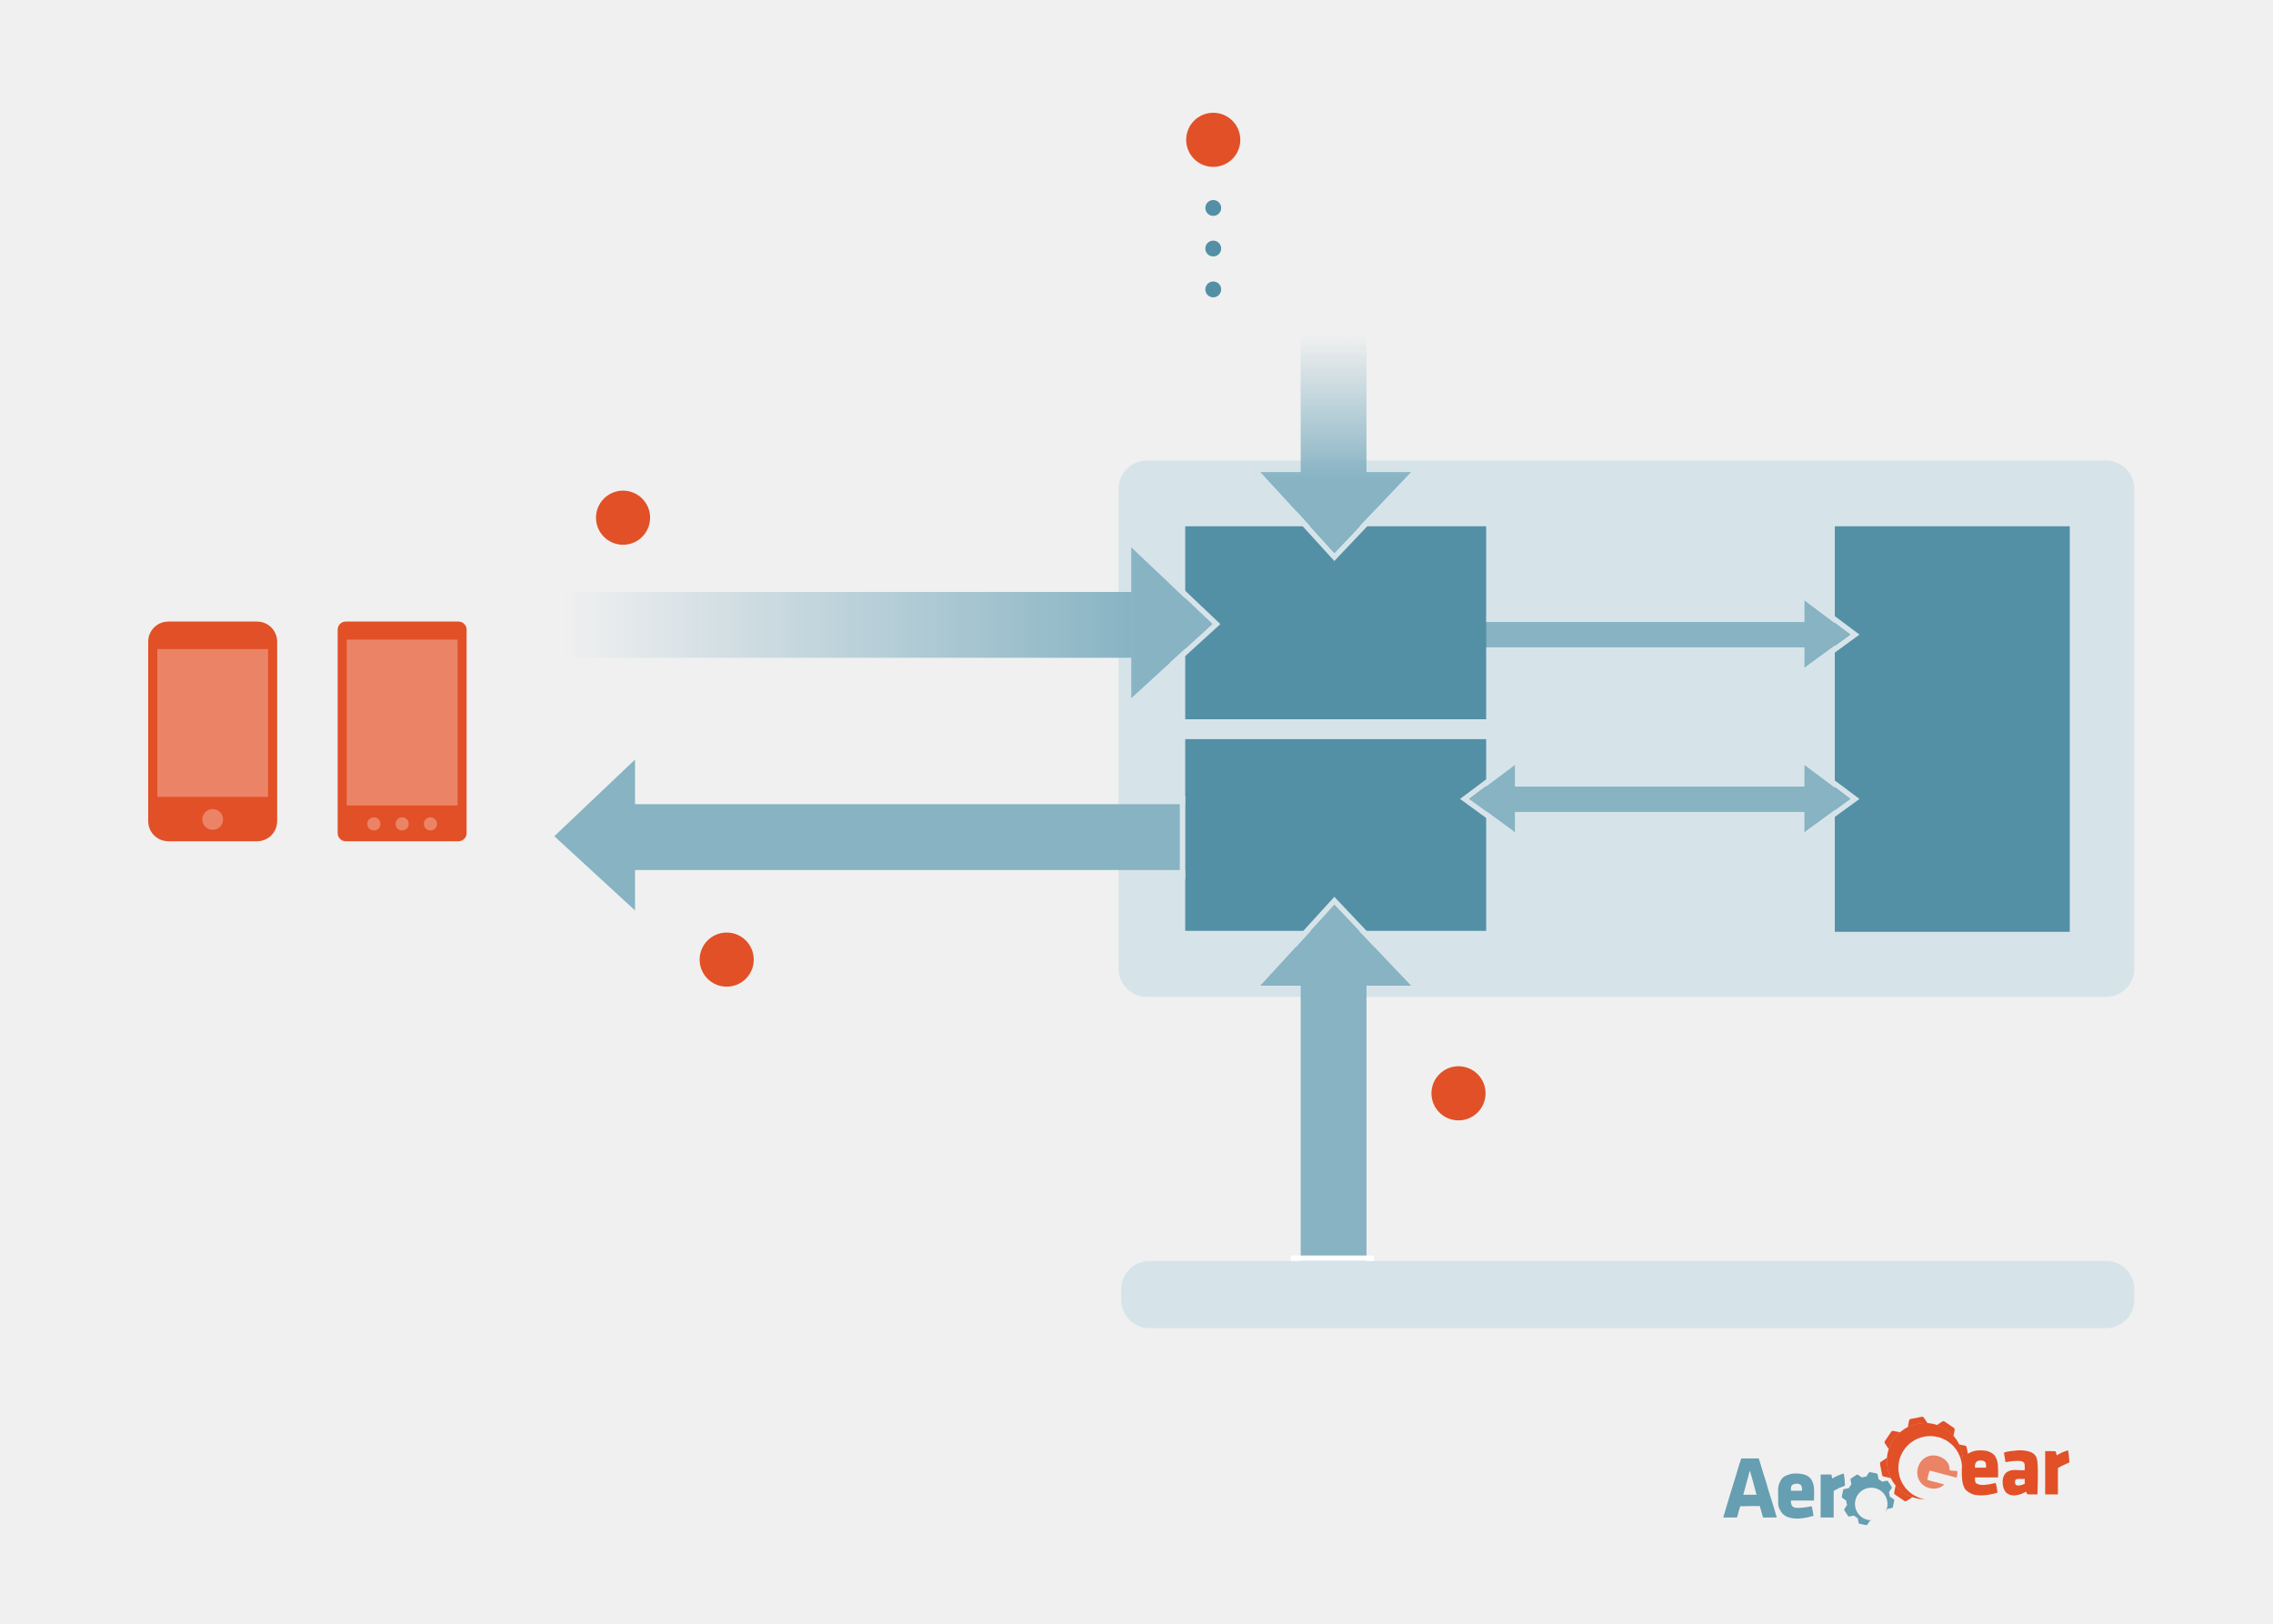
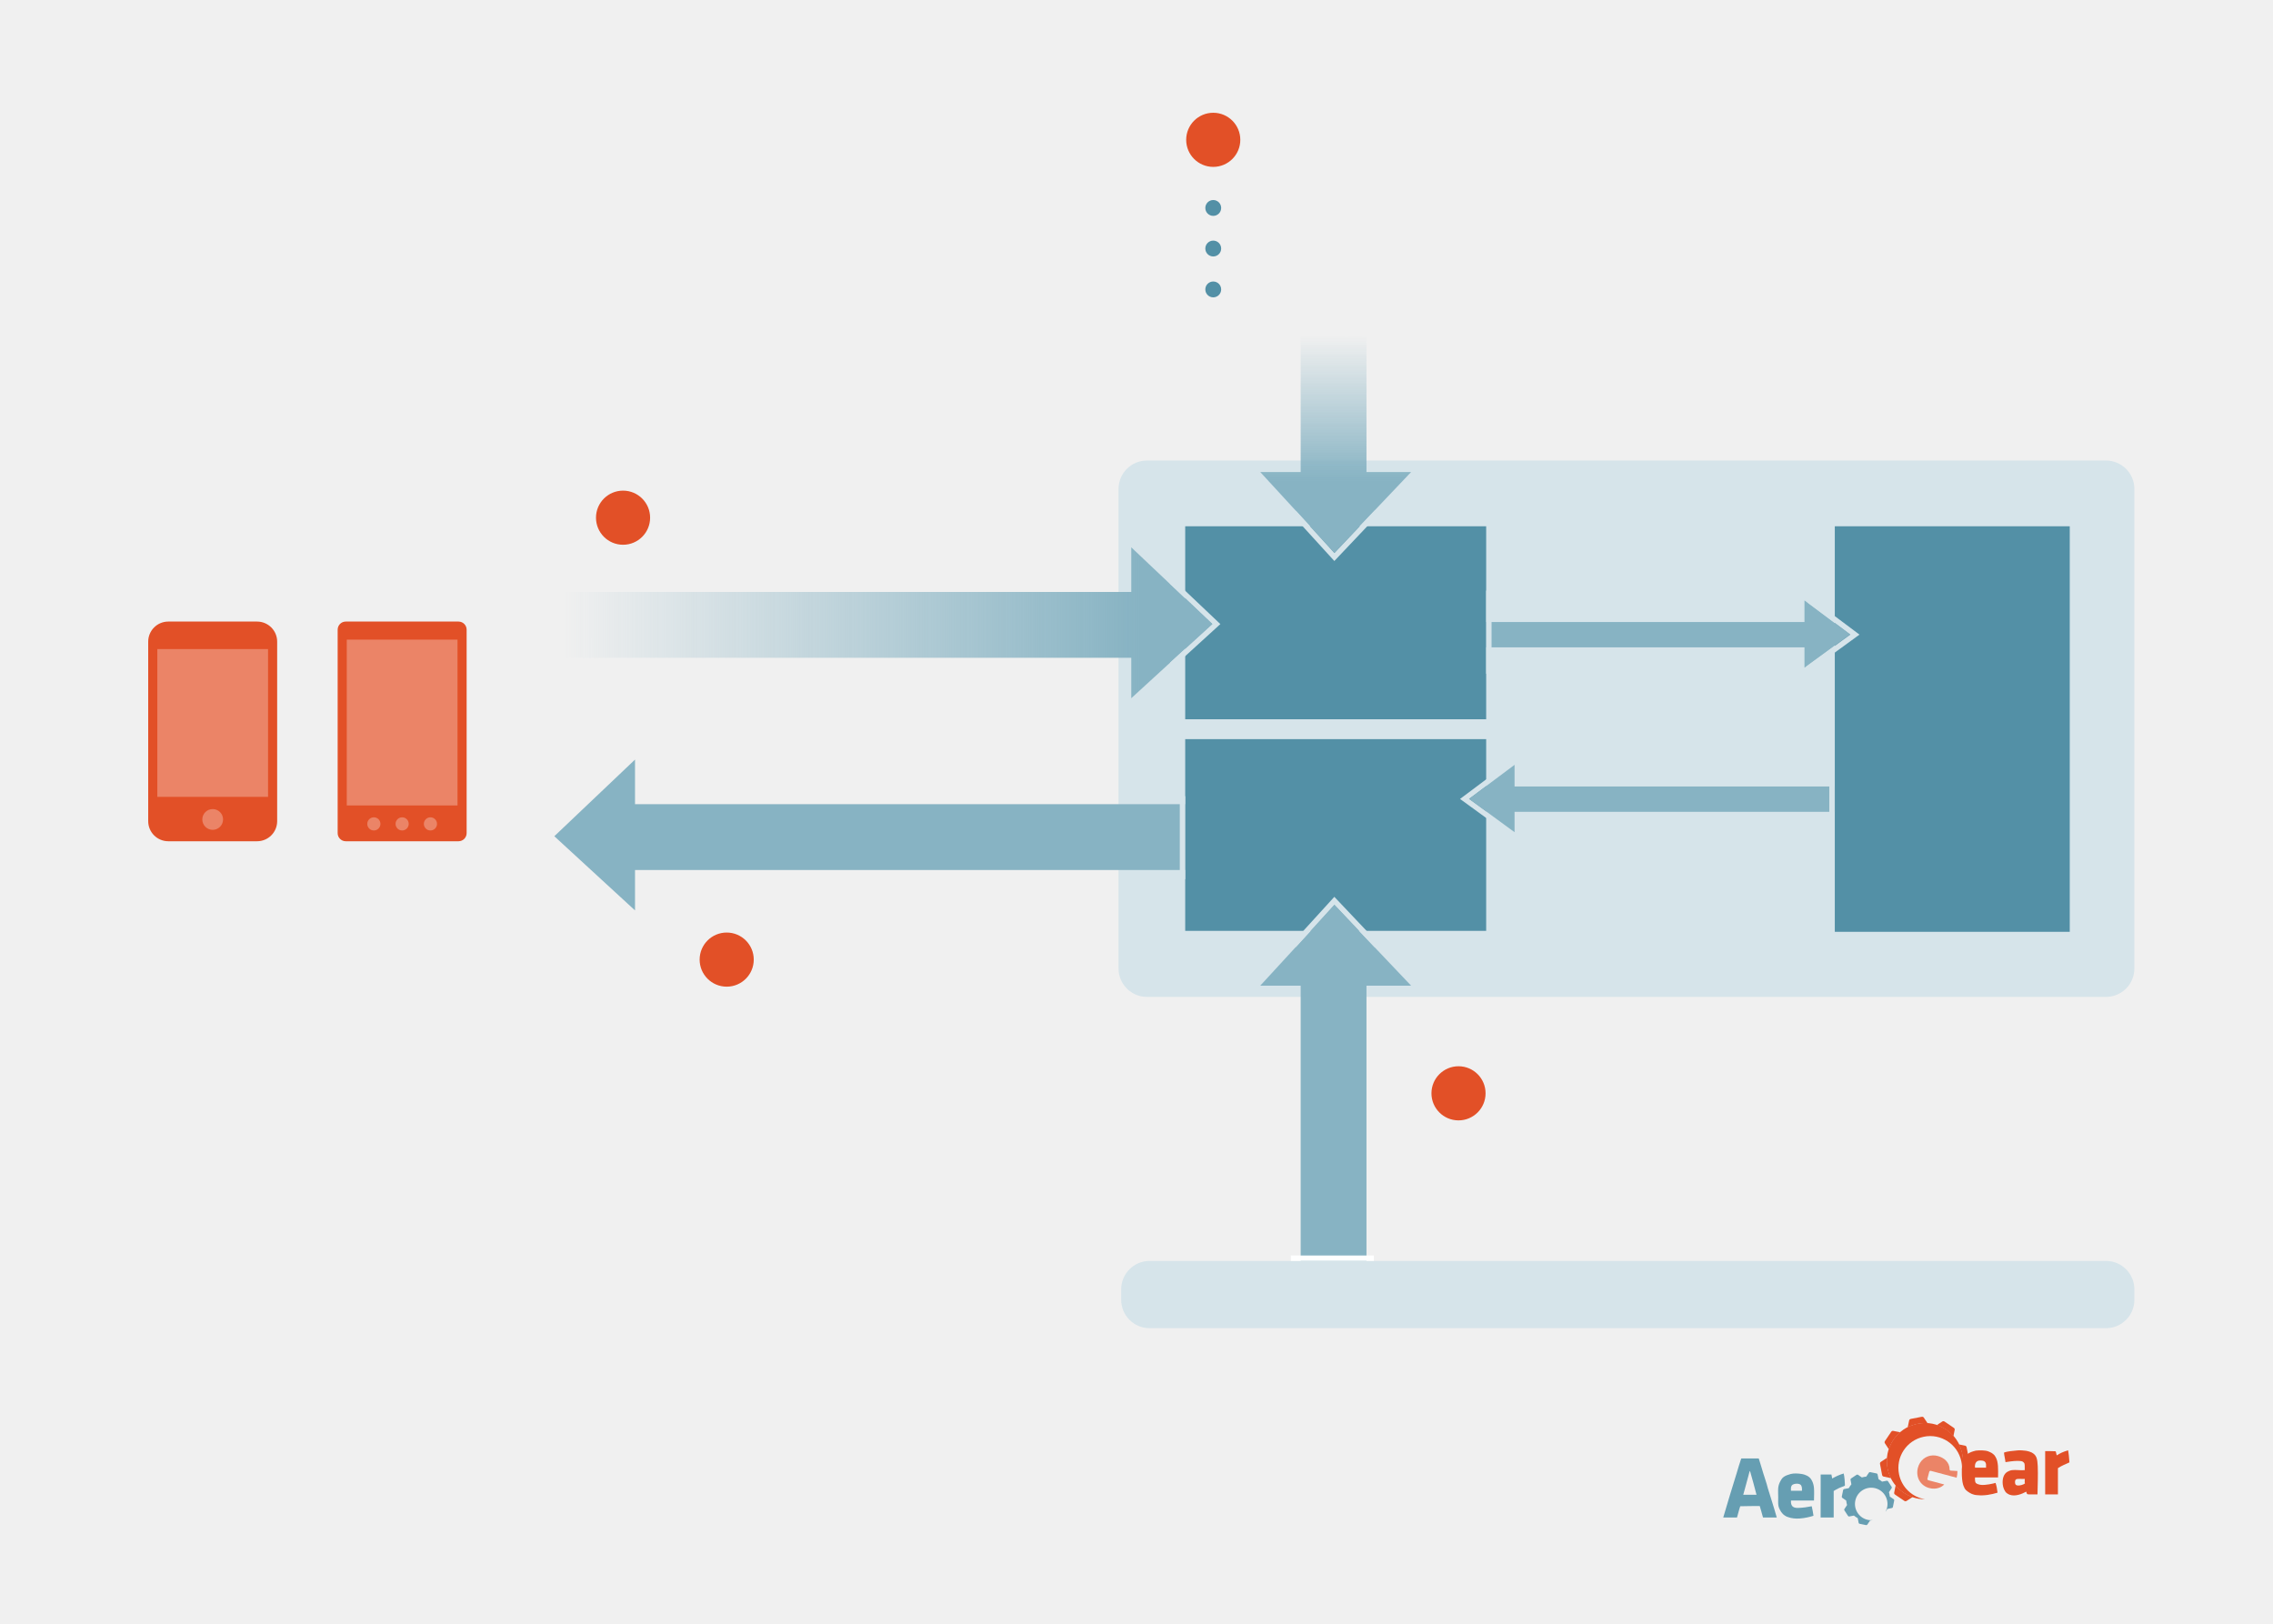
<svg xmlns="http://www.w3.org/2000/svg" xmlns:xlink="http://www.w3.org/1999/xlink" width="840" height="600" id="svg2" version="1.1">
  <defs id="defs4">
    <linearGradient id="linearGradient4380">
      <stop style="stop-color:#87b3c3;stop-opacity:1;" offset="0" id="stop4382" />
      <stop style="stop-color:#87b3c3;stop-opacity:0;" offset="1" id="stop4384" />
    </linearGradient>
    <linearGradient id="linearGradient4372">
      <stop style="stop-color:#87b3c3;stop-opacity:1;" offset="0" id="stop4374" />
      <stop style="stop-color:#87b3c3;stop-opacity:0;" offset="1" id="stop4376" />
    </linearGradient>
    <linearGradient xlink:href="#linearGradient4372" id="linearGradient4378" x1="425.855" y1="663.061" x2="425.855" y2="609.289" gradientUnits="userSpaceOnUse" gradientTransform="translate(71.62905,-33)" />
    <linearGradient xlink:href="#linearGradient4380" id="linearGradient4386" x1="361.348" y1="720.468" x2="148.117" y2="720.468" gradientUnits="userSpaceOnUse" gradientTransform="translate(60,-33.98046)" />
  </defs>
  <g id="layer1" transform="translate(0,-452.3622)">
    <rect style="fill:#d6e4ea;fill-opacity:1;stroke:none" id="rect2993" width="375.409" height="198.198" x="413.362" y="622.538" ry="10.5" rx="10.5" />
    <path style="fill:#5390a6;fill-opacity:1;stroke:none" d="m 678.063,646.831 0,149.852 86.824,0 0,-149.852 z" id="path4419" />
    <rect y="682.039" x="54.77" height="81.181" width="47.659" id="rect3763" style="fill:#e25027;fill-opacity:1;stroke:none" rx="7.425" ry="7.425" />
    <rect style="fill:#e25027;fill-opacity:1;stroke:none" id="rect3765" width="47.659" height="81.181" x="124.785" y="682.039" rx="3" ry="3" />
    <flowRoot transform="matrix(0.3751451,0,0,0.375072,11.90886,720.1832)" style="font-size:31.991px;font-style:normal;font-variant:normal;font-weight:normal;font-stretch:normal;text-align:center;line-height:125%;letter-spacing:0px;word-spacing:0px;text-anchor:middle;fill:#7a7a7a;fill-opacity:1;stroke:none;font-family:Open Sans;-inkscape-font-specification:Open Sans" id="flowRoot3767" xml:space="preserve">
      <flowRegion id="flowRegion3769">
        <rect style="font-size:31.991px;font-style:normal;font-variant:normal;font-weight:normal;font-stretch:normal;text-align:center;text-anchor:middle;fill:#7a7a7a;fill-opacity:1;font-family:Open Sans;-inkscape-font-specification:Open Sans" y="151.362" x="76" height="124.606" width="203.986" id="rect3771" />
      </flowRegion>
      <flowPara id="flowPara3773">AeroGear</flowPara>
      <flowPara id="flowPara3791" style="font-weight:bold;-inkscape-font-specification:Open Sans Bold">iOS</flowPara>
    </flowRoot>
    <flowRoot xml:space="preserve" id="flowRoot3775" style="font-size:31.991px;font-style:normal;font-variant:normal;font-weight:normal;font-stretch:normal;text-align:center;line-height:125%;letter-spacing:0px;word-spacing:0px;text-anchor:middle;fill:#7a7a7a;fill-opacity:1;stroke:none;font-family:Open Sans;-inkscape-font-specification:Open Sans" transform="matrix(0.3751451,0,0,0.375072,53.95242,720.1832)">
      <flowRegion id="flowRegion3777">
        <rect id="rect3779" width="353.111" height="157.667" x="76" y="151.362" style="font-size:31.991px;font-style:normal;font-variant:normal;font-weight:normal;font-stretch:normal;text-align:center;text-anchor:middle;fill:#7a7a7a;fill-opacity:1;font-family:Open Sans;-inkscape-font-specification:Open Sans" />
      </flowRegion>
      <flowPara id="flowPara3781">AeroGear</flowPara>
      <flowPara id="flowPara3793" style="font-weight:bold;-inkscape-font-specification:Open Sans Bold">Android</flowPara>
    </flowRoot>
    <flowRoot transform="matrix(0.3751451,0,0,0.375072,455.4803,537.9902)" style="font-size:40px;font-style:normal;font-variant:normal;font-weight:bold;font-stretch:normal;text-align:end;line-height:125%;letter-spacing:-0.8px;word-spacing:0px;text-anchor:end;fill:#073e52;fill-opacity:1;stroke:none;font-family:Open Sans;-inkscape-font-specification:Open Sans Bold" id="flowRoot3783" xml:space="preserve">
      <flowRegion id="flowRegion3785">
        <rect style="font-style:normal;font-variant:normal;font-weight:bold;font-stretch:normal;text-align:end;letter-spacing:-0.8px;text-anchor:end;fill:#073e52;fill-opacity:1;font-family:Open Sans;-inkscape-font-specification:Open Sans Bold" y="151.362" x="76" height="65.683" width="749.827" id="rect3787" />
      </flowRegion>
      <flowPara id="flowPara3789">AeroGear Unified Push Server</flowPara>
    </flowRoot>
    <flowRoot xml:space="preserve" id="flowRoot3819" style="font-size:40px;font-style:normal;font-variant:normal;font-weight:bold;font-stretch:normal;text-align:start;line-height:125%;letter-spacing:-0.8px;word-spacing:0px;text-anchor:start;fill:#073e52;fill-opacity:1;stroke:none;font-family:Open Sans;-inkscape-font-specification:Open Sans Bold" transform="matrix(0.3751451,0,0,0.375072,27.49218,564.6529)">
      <flowRegion id="flowRegion3821">
        <rect id="rect3823" width="408.625" height="153.666" x="76" y="151.362" style="font-style:normal;font-variant:normal;font-weight:bold;font-stretch:normal;text-align:start;letter-spacing:-0.8px;text-anchor:start;fill:#073e52;fill-opacity:1;font-family:Open Sans;-inkscape-font-specification:Open Sans Bold" />
      </flowRegion>
      <flowPara id="flowPara3827">Push Applications</flowPara>
      <flowPara id="flowPara4566">on mobile devices</flowPara>
    </flowRoot>
    <flowRoot xml:space="preserve" id="flowRoot3843" style="font-size:31.991px;font-style:normal;font-variant:normal;font-weight:bold;font-stretch:normal;text-align:center;line-height:125%;letter-spacing:0px;word-spacing:0px;text-anchor:middle;fill:#ffffff;fill-opacity:1;stroke:none;font-family:Open Sans;-inkscape-font-specification:Open Sans Bold" transform="matrix(0.3751451,0,0,0.375072,598.5509,653.2578)">
      <flowRegion id="flowRegion3845">
        <rect id="rect3847" width="504.222" height="115.444" x="76" y="151.362" style="font-size:31.991px;font-style:normal;font-variant:normal;font-weight:bold;font-stretch:normal;text-align:center;text-anchor:middle;fill:#ffffff;fill-opacity:1;font-family:Open Sans;-inkscape-font-specification:Open Sans Bold" />
      </flowRegion>
      <flowPara id="flowPara3849">Storage</flowPara>
    </flowRoot>
    <g id="g4510" transform="translate(23,1.875)">
      <path style="fill:#e25027;fill-opacity:1;stroke:none" id="path3861" d="m 198,95 c 0,7.732 -6.268,14 -14,14 -7.732,0 -14,-6.268 -14,-14 0,-7.732 6.268,-14 14,-14 7.732,0 14,6.268 14,14 z" transform="matrix(0.7142857,0,0,0.7142857,75.82417,573.9279)" />
      <flowRoot transform="matrix(0.3751451,0,0,0.375072,122.1685,575.9713)" style="font-size:37.334px;font-style:normal;font-variant:normal;font-weight:bold;font-stretch:normal;text-align:center;line-height:125%;letter-spacing:0px;word-spacing:0px;text-anchor:middle;fill:#ffffff;fill-opacity:1;stroke:none;font-family:Open Sans;-inkscape-font-specification:Open Sans Bold" id="flowRoot3863" xml:space="preserve">
        <flowRegion id="flowRegion3865">
          <rect style="font-size:37.334px;font-style:normal;font-variant:normal;font-weight:bold;font-stretch:normal;text-align:center;text-anchor:middle;fill:#ffffff;fill-opacity:1;font-family:Open Sans;-inkscape-font-specification:Open Sans Bold" y="151.362" x="76" height="151" width="302" id="rect3867" />
        </flowRegion>
        <flowPara id="flowPara3869">2</flowPara>
      </flowRoot>
    </g>
    <g id="g4442" transform="translate(59.28363,-33)">
      <flowRoot transform="matrix(0.3751482,0,0,0.375075,377.39,470.8943)" style="font-size:40px;font-style:normal;font-variant:normal;font-weight:bold;font-stretch:normal;text-align:start;line-height:125%;letter-spacing:-0.8px;word-spacing:0px;text-anchor:start;fill:#073e52;fill-opacity:1;stroke:none;font-family:Open Sans;-inkscape-font-specification:Open Sans Bold" id="flowRoot2985" xml:space="preserve">
        <flowRegion id="flowRegion2987">
          <rect style="font-style:normal;font-variant:normal;font-weight:bold;font-stretch:normal;letter-spacing:-0.8px;fill:#073e52;fill-opacity:1;font-family:Open Sans;-inkscape-font-specification:Open Sans Bold" y="151.362" x="76" height="151" width="302" id="rect2989" />
        </flowRegion>
        <flowPara id="flowPara2991">Administrator</flowPara>
      </flowRoot>
      <path transform="matrix(0.7142857,0,0,0.7142857,257.6502,469.173)" d="m 198,95 c 0,7.732 -6.268,14 -14,14 -7.732,0 -14,-6.268 -14,-14 0,-7.732 6.268,-14 14,-14 7.732,0 14,6.268 14,14 z" id="path3851" style="fill:#e25027;fill-opacity:1;stroke:none" />
      <flowRoot xml:space="preserve" id="flowRoot3853" style="font-size:37.334px;font-style:normal;font-variant:normal;font-weight:bold;font-stretch:normal;text-align:center;line-height:125%;letter-spacing:0px;word-spacing:0px;text-anchor:middle;fill:#ffffff;fill-opacity:1;stroke:none;font-family:Open Sans;-inkscape-font-specification:Open Sans Bold" transform="matrix(0.3751451,0,0,0.375072,303.5688,471.4199)">
        <flowRegion id="flowRegion3855">
          <rect id="rect3857" width="302" height="151" x="76" y="151.362" style="font-size:37.334px;font-style:normal;font-variant:normal;font-weight:bold;font-stretch:normal;text-align:center;text-anchor:middle;fill:#ffffff;fill-opacity:1;font-family:Open Sans;-inkscape-font-specification:Open Sans Bold" />
        </flowRegion>
        <flowPara id="flowPara3859">1</flowPara>
      </flowRoot>
      <flowRoot transform="matrix(0.3751451,0,0,0.375072,371.914,496.9851)" style="font-size:31.991px;font-style:normal;font-variant:normal;font-weight:normal;font-stretch:normal;text-align:center;line-height:125%;letter-spacing:0px;word-spacing:0px;text-anchor:middle;fill:#7a7a7a;fill-opacity:1;stroke:none;font-family:Open Sans;-inkscape-font-specification:Open Sans" id="flowRoot3891" xml:space="preserve">
        <flowRegion id="flowRegion3893">
          <rect style="font-size:31.991px;font-style:normal;font-variant:normal;font-weight:normal;font-stretch:normal;text-align:center;text-anchor:middle;fill:#7a7a7a;fill-opacity:1;font-family:Open Sans;-inkscape-font-specification:Open Sans" y="151.362" x="76" height="307.408" width="706.81" id="rect3895" />
        </flowRegion>
        <flowPara style="font-size:31.991px;text-align:start;text-anchor:start;fill:#7a7a7a;fill-opacity:1" id="flowPara3897">Registers Push Application</flowPara>
        <flowPara id="flowPara3899" style="font-size:31.991px;text-align:start;text-anchor:start;fill:#7a7a7a;fill-opacity:1">Adds iOS variant for Push Application</flowPara>
        <flowPara id="flowPara3901" style="font-size:31.991px;text-align:start;text-anchor:start;fill:#7a7a7a;fill-opacity:1">Adds Android variant for Push Application</flowPara>
      </flowRoot>
      <path style="fill:#5390a6;fill-opacity:1;stroke:none" id="path3903" d="m 198,95 c 0,7.732 -6.268,14 -14,14 -7.732,0 -14,-6.268 -14,-14 0,-7.732 6.268,-14 14,-14 7.732,0 14,6.268 14,14 z" transform="matrix(0.2092094,0,0,0.2092094,350.5843,542.3308)" />
      <path transform="matrix(0.2092094,0,0,0.2092094,350.5843,557.3256)" d="m 198,95 c 0,7.732 -6.268,14 -14,14 -7.732,0 -14,-6.268 -14,-14 0,-7.732 6.268,-14 14,-14 7.732,0 14,6.268 14,14 z" id="path3905" style="fill:#5390a6;fill-opacity:1;stroke:none" />
      <path style="fill:#5390a6;fill-opacity:1;stroke:none" id="path3907" d="m 198,95 c 0,7.732 -6.268,14 -14,14 -7.732,0 -14,-6.268 -14,-14 0,-7.732 6.268,-14 14,-14 7.732,0 14,6.268 14,14 z" transform="matrix(0.2092094,0,0,0.2092094,350.5843,572.4328)" />
    </g>
    <rect ry="0" rx="0" style="opacity:1;fill:#eb8467;fill-opacity:1;stroke:none" id="rect3932" width="40.922" height="54.606" x="58.139" y="692.209" />
    <path style="opacity:1;fill:#eb8467;fill-opacity:1;stroke:none" id="path3934" d="m 198,95 a 14,14 0 1 1 -28,0 14,14 0 1 1 28,0 z" transform="matrix(0.2740084,0,0,0.2740084,28.18219,729.1328)" />
    <rect y="688.717" x="128.154" height="61.275" width="40.922" id="rect3936" style="opacity:1;fill:#eb8467;fill-opacity:1;stroke:none" rx="0" ry="0" />
    <path transform="matrix(0.1737491,0,0,0.1737491,106.1907,740.2976)" d="m 198,95 a 14,14 0 1 1 -28,0 14,14 0 1 1 28,0 z" id="path3938" style="opacity:1;fill:#eb8467;fill-opacity:1;stroke:none" />
    <path style="opacity:1;fill:#eb8467;fill-opacity:1;stroke:none" id="path3940" d="m 198,95 a 14,14 0 1 1 -28,0 14,14 0 1 1 28,0 z" transform="matrix(0.1737491,0,0,0.1737491,116.6452,740.2976)" />
    <path transform="matrix(0.1737491,0,0,0.1737491,127.0997,740.2976)" d="m 198,95 a 14,14 0 1 1 -28,0 14,14 0 1 1 28,0 z" id="path3942" style="opacity:1;fill:#eb8467;fill-opacity:1;stroke:none" />
-     <flowRoot xml:space="preserve" id="flowRoot3946" style="font-size:26.659px;font-style:normal;font-variant:normal;font-weight:normal;font-stretch:normal;text-align:start;line-height:125%;letter-spacing:0px;word-spacing:0px;text-anchor:start;opacity:0.5;fill:#16262c;fill-opacity:1;stroke:none;font-family:Open Sans;-inkscape-font-specification:Open Sans" transform="matrix(0.3751451,0,0,0.375072,536.6772,589.7633)">
+     <flowRoot xml:space="preserve" id="flowRoot3946" style="font-size:26.659px;font-style:normal;font-variant:normal;font-weight:normal;font-stretch:normal;text-align:start;line-height:125%;letter-spacing:0px;word-spacing:0px;text-anchor:start;opacity:0.5;fill:#16262c;fill-opacity:1;stroke:none;font-family:Open Sans;-inkscape-font-specification:Open Sans" transform="matrix(0.3751451,0,0,0.375072,528.0706,603.5415)">
      <flowRegion id="flowRegion3948">
-         <rect id="rect3950" width="226.49" height="89.832" x="76" y="151.362" style="font-size:26.659px;font-style:normal;font-variant:normal;font-weight:normal;font-stretch:normal;text-align:start;text-anchor:start;fill:#16262c;fill-opacity:1;font-family:Open Sans;-inkscape-font-specification:Open Sans" />
-       </flowRegion>
-       <flowPara style="font-size:26.659px;text-align:start;text-anchor:start;fill:#16262c;fill-opacity:1" id="flowPara3954">Writes Push Applicart details...</flowPara>
+         <rect id="rect3950" width="319.051" height="36.643" x="76" y="151.362" style="font-size:26.659px;font-style:normal;font-variant:normal;font-weight:normal;font-stretch:normal;text-align:start;text-anchor:start;fill:#16262c;fill-opacity:1;font-family:Open Sans;-inkscape-font-specification:Open Sans" />
+       </flowRegion>
+       <flowPara style="font-size:26.659px;text-align:start;text-anchor:start;fill:#16262c;fill-opacity:1" id="flowPara3954">Writes Push App details</flowPara>
    </flowRoot>
    <flowRoot transform="matrix(0.3751451,0,0,0.375072,533.7872,712.4151)" style="font-size:26.659px;font-style:normal;font-variant:normal;font-weight:normal;font-stretch:normal;text-align:start;line-height:125%;letter-spacing:0px;word-spacing:0px;text-anchor:start;opacity:0.5;fill:#16262c;fill-opacity:1;stroke:none;font-family:Open Sans;-inkscape-font-specification:Open Sans" id="flowRoot3958" xml:space="preserve">
      <flowRegion id="flowRegion3960">
        <rect style="font-size:26.659px;font-style:normal;font-variant:normal;font-weight:normal;font-stretch:normal;text-align:start;text-anchor:start;fill:#16262c;fill-opacity:1;font-family:Open Sans;-inkscape-font-specification:Open Sans" y="151.362" x="76" height="150.104" width="242.99" id="rect3962" />
      </flowRegion>
      <flowPara id="flowPara3964" style="font-size:26.659px;text-align:start;text-anchor:start;fill:#16262c;fill-opacity:1">Queries details for receiving apps...</flowPara>
    </flowRoot>
    <flowRoot transform="matrix(0.3751451,0,0,0.375072,219.6197,571.6004)" style="font-size:31.991px;font-style:normal;font-variant:normal;font-weight:normal;font-stretch:normal;text-align:start;line-height:125%;letter-spacing:0px;word-spacing:0px;text-anchor:start;color:#000000;fill:#7a7a7a;fill-opacity:1;fill-rule:nonzero;stroke:none;marker:none;visibility:visible;display:inline;overflow:visible;enable-background:accumulate;font-family:Open Sans;-inkscape-font-specification:Open Sans" id="flowRoot3966" xml:space="preserve">
      <flowRegion id="flowRegion3968">
        <rect style="font-size:31.991px;font-style:normal;font-variant:normal;font-weight:normal;font-stretch:normal;text-align:start;text-anchor:start;color:#000000;fill:#7a7a7a;fill-opacity:1;fill-rule:nonzero;stroke:none;marker:none;visibility:visible;display:inline;overflow:visible;enable-background:accumulate;font-family:Open Sans;-inkscape-font-specification:Open Sans" y="151.362" x="76" height="83.395" width="395.301" id="rect3970" />
      </flowRegion>
      <flowPara id="flowPara3972" style="font-size:31.991px;text-align:start;text-anchor:start;color:#000000;fill:#7a7a7a;fill-opacity:1;fill-rule:nonzero;stroke:none;marker:none;visibility:visible;display:inline;overflow:visible;enable-background:accumulate">Push Applications register themselves using a token</flowPara>
    </flowRoot>
    <g id="g4575" transform="translate(1,-8)">
      <g transform="translate(40,2.875)" id="g4503">
        <path transform="matrix(0.7142857,0,0,0.7142857,96.12569,744.2208)" d="m 198,95 c 0,7.732 -6.268,14 -14,14 -7.732,0 -14,-6.268 -14,-14 0,-7.732 6.268,-14 14,-14 7.732,0 14,6.268 14,14 z" id="path3881" style="fill:#e25027;fill-opacity:1;stroke:none" />
        <flowRoot xml:space="preserve" id="flowRoot3883" style="font-size:37.334px;font-style:normal;font-variant:normal;font-weight:bold;font-stretch:normal;text-align:center;line-height:125%;letter-spacing:0px;word-spacing:0px;text-anchor:middle;fill:#ffffff;fill-opacity:1;stroke:none;font-family:Open Sans;-inkscape-font-specification:Open Sans Bold" transform="matrix(0.3751451,0,0,0.375072,141.9246,746.3167)">
          <flowRegion id="flowRegion3885">
            <rect id="rect3887" width="302" height="151" x="76" y="151.362" style="font-size:37.334px;font-style:normal;font-variant:normal;font-weight:bold;font-stretch:normal;text-align:center;text-anchor:middle;fill:#ffffff;fill-opacity:1;font-family:Open Sans;-inkscape-font-specification:Open Sans Bold" />
          </flowRegion>
          <flowPara id="flowPara3889">4</flowPara>
        </flowRoot>
      </g>
      <flowRoot transform="matrix(0.3751451,0,0,0.375072,257.3182,743.1344)" style="font-size:31.991px;font-style:normal;font-variant:normal;font-weight:normal;font-stretch:normal;text-align:start;line-height:125%;letter-spacing:0px;word-spacing:0px;text-anchor:start;color:#000000;fill:#7a7a7a;fill-opacity:1;fill-rule:nonzero;stroke:none;marker:none;visibility:visible;display:inline;overflow:visible;enable-background:accumulate;font-family:Open Sans;-inkscape-font-specification:Open Sans" id="flowRoot3978" xml:space="preserve">
        <flowRegion id="flowRegion3980">
          <rect style="font-size:31.991px;font-style:normal;font-variant:normal;font-weight:normal;font-stretch:normal;text-align:start;text-anchor:start;color:#000000;fill:#7a7a7a;fill-opacity:1;fill-rule:nonzero;stroke:none;marker:none;visibility:visible;display:inline;overflow:visible;enable-background:accumulate;font-family:Open Sans;-inkscape-font-specification:Open Sans" y="151.362" x="76" height="120.643" width="341.955" id="rect3982" />
        </flowRegion>
        <flowPara id="flowPara3984" style="font-size:31.991px;text-align:start;text-anchor:start;color:#000000;fill:#7a7a7a;fill-opacity:1;fill-rule:nonzero;stroke:none;marker:none;visibility:visible;display:inline;overflow:visible;enable-background:accumulate">Deliver message</flowPara>
        <flowPara id="flowPara4429" style="font-size:31.991px;text-align:start;text-anchor:start;color:#000000;fill:#7a7a7a;fill-opacity:1;fill-rule:nonzero;stroke:none;marker:none;visibility:visible;display:inline;overflow:visible;enable-background:accumulate">(via PushNetworks)</flowPara>
      </flowRoot>
    </g>
    <path style="fill:#87b3c3;fill-opacity:1;stroke:none" d="m 546.944,682.214 119.908,0 0,-7.994 16.825,12.578 -16.825,12.302 0,-7.524 -120.339,-10e-6" id="path3986" />
    <flowRoot xml:space="preserve" id="flowRoot3992" style="font-size:40px;font-style:normal;font-variant:normal;font-weight:bold;font-stretch:normal;text-align:start;line-height:125%;letter-spacing:-0.8px;word-spacing:0px;text-anchor:start;fill:#073e52;fill-opacity:1;stroke:none;font-family:Open Sans;-inkscape-font-specification:Open Sans Bold" transform="matrix(0.3751451,0,0,0.375072,455.4803,832.8186)">
      <flowRegion id="flowRegion3994">
        <rect id="rect3996" width="749.827" height="65.683" x="76" y="151.362" style="font-style:normal;font-variant:normal;font-weight:bold;font-stretch:normal;letter-spacing:-0.8px;fill:#073e52;fill-opacity:1;font-family:Open Sans;-inkscape-font-specification:Open Sans Bold" />
      </flowRegion>
      <flowPara id="flowPara3998" style="text-align:end;letter-spacing:-0.8px;text-anchor:end;fill:#073e52;fill-opacity:1">JBoss AS backend server</flowPara>
    </flowRoot>
    <g id="g4517" transform="translate(39.5,2)">
      <path transform="matrix(0.7142857,0,0,0.7142857,368.0714,786.505)" d="m 198,95 c 0,7.732 -6.268,14 -14,14 -7.732,0 -14,-6.268 -14,-14 0,-7.732 6.268,-14 14,-14 7.732,0 14,6.268 14,14 z" id="path3871" style="fill:#e25027;fill-opacity:1;stroke:none" />
      <flowRoot xml:space="preserve" id="flowRoot3873" style="font-size:37.334px;font-style:normal;font-variant:normal;font-weight:bold;font-stretch:normal;text-align:center;line-height:125%;letter-spacing:0px;word-spacing:0px;text-anchor:middle;fill:#ffffff;fill-opacity:1;stroke:none;font-family:Open Sans;-inkscape-font-specification:Open Sans Bold" transform="matrix(0.3751451,0,0,0.375072,414.6179,788.6931)">
        <flowRegion id="flowRegion3875">
          <rect id="rect3877" width="302" height="151" x="76" y="151.362" style="font-size:37.334px;font-style:normal;font-variant:normal;font-weight:bold;font-stretch:normal;text-align:center;text-anchor:middle;fill:#ffffff;fill-opacity:1;font-family:Open Sans;-inkscape-font-specification:Open Sans Bold" />
        </flowRegion>
        <flowPara id="flowPara3879">3</flowPara>
      </flowRoot>
      <flowRoot xml:space="preserve" id="flowRoot4002" style="font-size:31.991px;font-style:normal;font-variant:normal;font-weight:normal;font-stretch:normal;text-align:center;line-height:125%;letter-spacing:0px;word-spacing:0px;text-anchor:middle;color:#000000;fill:#7a7a7a;fill-opacity:1;fill-rule:nonzero;stroke:none;marker:none;visibility:visible;display:inline;overflow:visible;enable-background:accumulate;font-family:Open Sans;-inkscape-font-specification:Open Sans" transform="matrix(0.3751451,0,0,0.375072,488.0605,782.8141)">
        <flowRegion id="flowRegion4004">
          <rect id="rect4006" width="353.491" height="164.216" x="76" y="151.362" style="font-size:31.991px;font-style:normal;font-variant:normal;font-weight:normal;font-stretch:normal;text-align:center;text-anchor:middle;color:#000000;fill:#7a7a7a;fill-opacity:1;fill-rule:nonzero;stroke:none;marker:none;visibility:visible;display:inline;overflow:visible;enable-background:accumulate;font-family:Open Sans;-inkscape-font-specification:Open Sans" />
        </flowRegion>
        <flowPara id="flowPara4440" style="font-size:31.991px;text-align:start;text-anchor:start;color:#000000;fill:#7a7a7a;fill-opacity:1;fill-rule:nonzero;stroke:none;marker:none;visibility:visible;display:inline;overflow:visible;enable-background:accumulate">Event on server occurs and invokes Sender API</flowPara>
      </flowRoot>
    </g>
    <g style="overflow:visible" id="g4319" transform="matrix(0.6436014,0,0,0.6436014,636.8316,975.8779)">
      <path id="path4285" d="m 157.796,34.816 c -4.404,0 -8.809,0 -13.214,0 -0.009,0.496 -0.093,1.162 0,1.723 0.033,0.198 0.061,0.614 0.144,0.862 0.024,0.071 0.22,0.479 0.287,0.574 0.393,0.558 2.032,1.073 3.161,1.149 2.694,0.183 6.599,-0.687 8.188,-1.149 0.601,1.649 0.889,3.611 1.149,5.602 -3.531,1.076 -7.602,1.854 -11.491,1.438 -0.505,-0.055 -0.768,-0.013 -1.437,-0.145 -0.074,-0.015 -1.158,-0.27 -1.867,-0.574 -0.586,-0.252 -1.783,-0.901 -2.441,-1.436 -0.306,-0.248 -0.631,-0.473 -0.862,-0.719 -0.124,-0.132 -0.642,-0.744 -0.719,-0.862 -0.183,-0.278 -0.493,-1.021 -0.718,-1.579 -0.122,-0.304 -0.201,-0.576 -0.287,-0.862 -0.927,-3.081 -1.029,-11.222 0.287,-14.076 0.171,-0.372 0.42,-1.273 0.718,-1.724 0.104,-0.156 0.533,-0.432 0.719,-0.719 0.707,-1.092 2.493,-1.991 4.022,-2.44 0.28,-0.084 0.973,-0.32 1.579,-0.433 0.969,-0.179 2.985,-0.178 3.591,-0.143 0.592,0.033 1.202,0.068 1.724,0.143 0.211,0.03 1.125,0.154 1.582,0.32 0.667,0.242 1.968,0.86 2.153,0.973 0.65,0.395 1.393,1.05 1.724,1.437 0.224,0.262 0.506,0.778 0.718,1.149 1.506,2.643 1.374,6.821 1.29,11.491 z m -6.894,-7.469 c -0.031,-0.382 -0.206,-0.853 -0.287,-1.006 -0.284,-0.539 -0.803,-0.826 -0.862,-0.861 -0.605,-0.351 -2.208,-0.448 -3.017,-0.287 -1.812,0.362 -2.403,2.151 -2.154,4.022 2.107,0 4.213,0 6.32,0 0.024,-0.548 0.05,-1.244 0,-1.868 z" clip-rule="evenodd" style="fill:#e25027;fill-rule:evenodd" />
      <path id="path4287" d="m 180.447,44.583 c -0.747,0 -1.81,0 -2.874,0 -0.98,0 -2.511,0.027 -2.75,-0.084 -0.677,-0.312 -0.594,-0.796 -0.84,-1.496 -2.365,1.271 -6.307,2.979 -9.623,1.725 -0.286,-0.107 -1.257,-0.579 -1.725,-1.006 -1.143,-1.043 -1.982,-3.093 -2.155,-5.027 -0.289,-3.246 0.613,-5.812 2.586,-7.038 0.514,-0.319 1.683,-0.879 2.729,-1.006 2.406,-0.293 4.224,0.21 7.325,0 0.048,-0.493 0.025,-1.197 0,-1.867 -0.03,-0.794 0.015,-1.429 -0.143,-1.867 -0.19,-0.526 -0.733,-1.034 -1.293,-1.292 -0.476,-0.22 -1.89,-0.287 -2.729,-0.287 -2.407,0 -5.365,0.494 -6.894,0.718 -0.197,-1.91 -0.685,-3.529 -0.862,-5.458 2.138,-0.888 5.282,-0.979 7.9,-1.293 0.721,-0.088 1.544,-0.042 2.442,0 1.622,0.074 2.962,0.282 4.309,0.718 1.119,0.362 1.583,0.627 2.298,1.149 0.33,0.24 0.697,0.623 0.828,0.775 0.227,0.266 0.675,0.939 0.896,1.522 0.465,1.229 0.65,3.268 0.719,4.884 0.208,4.959 -0.045,11.618 -0.144,16.23 z M 167.95,36.109 c -0.572,0.552 -0.563,2.294 0,2.872 0.396,0.406 0.886,0.436 0.862,0.432 1.437,0.307 3.808,-0.526 4.452,-1.149 -0.333,-0.577 -0.049,-1.771 -0.144,-2.586 -1.693,0.194 -4.302,-0.407 -5.17,0.431 z" clip-rule="evenodd" style="fill:#e25027;fill-rule:evenodd" />
      <path id="path4289" d="m 198.787,26.197 c -2.264,1.041 -4.635,1.973 -6.607,3.305 0,5.026 0,10.055 0,15.081 -2.442,0 -4.884,0 -7.326,0 0,-8.283 0,-16.566 0,-24.849 1.653,-0.003 4.484,-0.015 5.879,0.09 0.295,0 0.24,0.369 0.441,1.06 0.109,0.374 0.168,0.805 0.287,1.149 0.042,0.155 0.168,0.08 0.287,0 0.646,-0.438 1.685,-1.019 2.586,-1.437 1.076,-0.501 2.416,-0.957 3.591,-1.293 0.122,-0.027 0.135,0.056 0.144,0.143 0.232,1.098 0.564,4.328 0.718,6.751 z" clip-rule="evenodd" style="fill:#e25027;fill-rule:evenodd" />
      <path id="path4291" d="m 10.485,23.951 c 3.304,0 6.608,0 9.912,0 0.917,2.813 1.727,5.646 2.585,8.474 0.639,2.104 1.393,4.201 2.011,6.32 0.214,0.733 0.358,1.449 0.575,2.154 1.726,5.643 3.577,11.24 5.171,16.949 -2.634,0 -5.267,0 -7.9,0 -0.65,-2.176 -1.191,-4.458 -1.868,-6.607 -0.29,0.004 -10.783,0.059 -11.203,0.144 -0.733,2.045 -1.223,4.332 -1.868,6.464 -2.633,0 -5.267,0 -7.9,0 2.469,-8.411 4.992,-16.777 7.613,-25.137 0.875,-2.793 1.604,-5.595 2.585,-8.33 -0.006,-0.246 0.108,-0.373 0.287,-0.431 z m 4.597,7.612 c -1.108,4.29 -2.408,8.87 -3.591,13.214 0.248,0.017 7.252,-0.011 7.613,0 -1.209,-4.584 -2.405,-9.182 -3.734,-13.645 -0.137,0.055 -0.252,0.292 -0.288,0.431 z" clip-rule="evenodd" style="fill:#669eb2;fill-rule:evenodd" />
      <path id="path4293" d="m 52.106,48.081 c -4.404,0 -8.81,0 -13.214,0 -0.046,0.785 10e-4,1.413 0.143,2.011 0.078,0.327 0.137,0.38 0.288,0.719 0.378,0.85 1.334,1.22 1.58,1.293 1.17,0.348 2.327,0.274 3.878,0.143 1.54,-0.13 2.985,-0.281 4.31,-0.573 0.67,-0.148 1.269,-0.262 1.724,-0.288 0.409,1.746 0.792,3.819 1.005,5.458 -2.319,0.753 -5.157,1.387 -8.044,1.58 -2.311,0.155 -4.604,-0.108 -6.474,-0.782 -0.339,-0.123 -0.705,-0.233 -0.995,-0.366 -0.461,-0.213 -1.045,-0.625 -1.58,-1.006 -0.051,-0.035 -0.958,-0.9 -1.437,-1.58 -0.478,-0.679 -1.341,-2.226 -1.58,-3.447 -0.277,-1.419 -0.144,-3.241 -0.144,-5.026 0,-1.826 -0.143,-3.713 0,-5.315 0.122,-1.36 0.569,-2.667 1.149,-3.734 0.409,-0.75 0.815,-1.528 1.293,-2.011 0.119,-0.12 0.743,-0.636 0.862,-0.719 0.991,-0.685 2.47,-1.187 3.878,-1.579 1.619,-0.453 4.427,-0.344 6.32,0 0.63,0.113 1.172,0.233 1.724,0.431 0.487,0.174 1.005,0.376 1.38,0.585 0.249,0.139 0.649,0.389 0.692,0.415 1.91,1.177 3.045,4.06 3.241,6.612 0.164,2.112 0.054,4.612 0.001,7.179 z m -7.899,-9.192 c -1.293,-0.839 -4.038,-0.404 -4.74,0.431 -0.045,0.055 -0.251,0.379 -0.287,0.432 -0.425,0.618 -0.309,2.247 -0.287,2.729 2.106,0 4.213,0 6.32,0 0.089,-1.788 -0.127,-3.022 -1.006,-3.592 z" clip-rule="evenodd" style="fill:#669eb2;fill-rule:evenodd" />
      <path id="path4295" d="m 69.883,39.319 c -0.052,0.324 -0.172,0.325 -0.717,0.575 -0.729,0.333 -1.772,0.608 -2.586,1.005 -1.137,0.554 -2.406,1.209 -3.16,1.724 0,5.075 0,10.15 0,15.226 0.006,0.013 -7.468,0.013 -7.496,-0.015 0,-8.188 0.026,-16.504 0.026,-24.69 1.479,-0.018 4.695,-0.003 6.177,0 0.137,0.772 0.248,1.379 0.431,2.298 2.021,-1.138 4.165,-2.154 6.607,-2.873 0.507,1.983 0.685,5.137 0.718,6.75 z" clip-rule="evenodd" style="fill:#669eb2;fill-rule:evenodd" />
      <path id="path4297" d="m 140.987,23.759 -1.225,-6.197 c -0.098,-0.483 -0.426,-0.872 -0.813,-0.952 l -3.601,-0.736 c 0.837,1.703 1.471,3.54 1.845,5.494 0.37,1.913 0.464,3.814 0.332,5.67 l 3.072,-2.086 c 0.327,-0.223 0.484,-0.707 0.39,-1.193 z" style="fill:#e25027" />
      <path id="path4299" d="M 137.259,21.043 C 134.812,9.199 123.227,1.581 111.382,4.028 99.538,6.476 91.92,18.062 94.368,29.905 c 2.145,10.38 11.308,17.513 21.512,17.471 -7.243,-1.189 -13.351,-6.706 -14.925,-14.322 -2.041,-9.877 4.311,-19.537 14.187,-21.578 9.876,-2.04 19.536,4.312 21.576,14.188 0.366,1.769 0.458,3.529 0.313,5.242 0.803,-3.131 0.926,-6.485 0.228,-9.863 z" clip-rule="evenodd" style="fill:#e25027;fill-rule:evenodd" />
      <path id="path4301" d="m 94.082,23.546 -3.654,2.416 c -0.332,0.22 -0.491,0.7 -0.4,1.187 l 1.177,6.207 c 0.092,0.486 0.42,0.878 0.808,0.964 l 4.296,0.93 c -0.875,-1.746 -1.535,-3.636 -1.921,-5.647 -0.395,-2.047 -0.482,-4.08 -0.306,-6.057 z" style="fill:#e25027" />
      <path id="path4303" d="m 117.357,3.75 -2.243,-3.33 c -0.222,-0.329 -0.707,-0.487 -1.193,-0.394 l -6.2,1.203 c -0.487,0.095 -0.875,0.422 -0.957,0.811 l -0.832,4.006 c 1.772,-0.897 3.694,-1.571 5.742,-1.967 1.918,-0.368 3.823,-0.463 5.683,-0.329 z" style="fill:#e25027" />
      <path id="path4305" d="M 101.647,8.907 97.542,8.104 C 97.152,8.03 96.697,8.261 96.42,8.67 l -3.533,5.236 c -0.278,0.412 -0.321,0.919 -0.104,1.248 l 2.31,3.524 c 1.25,-3.79 3.52,-7.177 6.554,-9.771 z" style="fill:#e25027" />
      <path id="path4307" d="m 98.999,39.366 -0.852,4.244 c -0.078,0.389 0.151,0.842 0.563,1.12 l 5.23,3.54 c 0.411,0.277 0.918,0.319 1.25,0.104 l 3.522,-2.282 c -3.787,-1.305 -7.153,-3.636 -9.713,-6.726 z" style="fill:#e25027" />
      <path id="path4309" d="m 132.173,11.13 0.74,-3.685 c 0.079,-0.386 -0.151,-0.842 -0.562,-1.119 l -5.231,-3.54 c -0.41,-0.275 -0.918,-0.319 -1.25,-0.105 l -3.261,2.114 c 3.694,1.221 7,3.412 9.564,6.335 z" style="fill:#e25027" />
      <path id="path4311" d="m 129.951,30.15 c 0.049,-4.278 -3.481,-6.746 -6.801,-7.63 -0.962,-0.256 -1.936,-0.365 -2.894,-0.326 -4.049,0.166 -7.377,2.949 -8.479,7.092 -0.686,2.576 -0.396,5.179 0.816,7.328 1.199,2.127 3.21,3.656 5.66,4.309 1.027,0.273 2.062,0.392 3.075,0.35 1.575,-0.064 3.735,-0.552 5.584,-2.394 l -9.13,-2.43 c -0.403,-0.106 -0.643,-0.521 -0.536,-0.923 l 1.045,-3.926 c 0.107,-0.402 0.52,-0.642 0.923,-0.535 l 14.801,3.938 c 0.33,-1.237 0.487,-2.533 0.455,-3.854 l -3.812,-0.236 c -0.4,-0.025 -0.712,-0.36 -0.707,-0.763 z" style="fill:#eb8467" />
      <path id="path4313" d="m 97.944,47.386 -2.309,-1.572 c -0.002,-0.032 -0.003,-0.066 -0.006,-0.1 -0.076,-0.783 -0.226,-1.553 -0.44,-2.296 -0.009,-0.031 -0.021,-0.063 -0.03,-0.095 l 1.574,-2.368 c 0.131,-0.196 0.109,-0.5 -0.052,-0.746 l -2.052,-3.144 c -0.161,-0.246 -0.428,-0.387 -0.658,-0.343 l -2.78,0.525 C 91.165,37.226 91.142,37.202 91.116,37.182 90.542,36.706 89.925,36.278 89.266,35.908 89.238,35.892 89.207,35.88 89.18,35.864 L 88.616,33.03 C 88.569,32.798 88.341,32.6 88.054,32.542 L 84.396,31.798 C 84.11,31.74 83.823,31.832 83.69,32.027 l -1.579,2.343 c -0.032,0.002 -0.065,0.003 -0.098,0.006 -0.783,0.073 -1.551,0.223 -2.296,0.438 -0.033,0.01 -0.064,0.022 -0.098,0.032 l -2.342,-1.564 c -0.195,-0.13 -0.496,-0.106 -0.74,0.057 l -3.118,2.089 c -0.245,0.164 -0.384,0.434 -0.34,0.666 l 0.507,2.719 c -0.021,0.024 -0.045,0.047 -0.066,0.073 -0.512,0.616 -0.97,1.286 -1.362,2.002 -0.016,0.029 -0.029,0.06 -0.045,0.089 l -2.774,0.549 c -0.23,0.046 -0.428,0.275 -0.488,0.564 l -0.769,3.695 c -0.06,0.289 0.031,0.579 0.223,0.715 l 2.321,1.623 c 0.002,0.033 0.003,0.066 0.006,0.1 0.073,0.804 0.224,1.591 0.444,2.353 0.009,0.033 0.021,0.064 0.031,0.097 l -1.565,2.354 c -0.13,0.196 -0.109,0.499 0.052,0.746 l 2.052,3.143 c 0.16,0.246 0.428,0.387 0.659,0.344 l 2.754,-0.521 c 0.026,0.021 0.049,0.045 0.075,0.067 0.619,0.514 1.289,0.973 2.007,1.364 0.029,0.017 0.06,0.028 0.088,0.044 l 0.532,2.752 c 0.045,0.231 0.273,0.43 0.561,0.486 l 3.656,0.75 c 0.287,0.059 0.574,-0.035 0.708,-0.229 l 1.604,-2.351 c 0.032,-0.004 0.068,-0.004 0.1,-0.007 0.528,-0.056 1.048,-0.147 1.559,-0.27 -0.746,0.078 -1.51,0.077 -2.286,-0.033 -5.104,-0.724 -8.655,-5.45 -7.93,-10.554 0.725,-5.105 5.45,-8.657 10.556,-7.932 5.104,0.725 8.654,5.45 7.93,10.556 -0.167,1.174 -0.552,2.259 -1.098,3.234 0.375,-0.498 0.725,-1.019 1.026,-1.576 0.016,-0.029 0.029,-0.062 0.045,-0.092 l 2.755,-0.578 c 0.229,-0.05 0.426,-0.281 0.483,-0.571 l 0.739,-3.7 c 0.061,-0.292 -0.031,-0.58 -0.225,-0.713 z" style="fill:#669eb2" />
    </g>
    <path style="fill:#87b3c3;fill-opacity:1;stroke:none" d="m 444.586,749.528 -209.908,10e-6 0,-16.494 -29.825,28.332 29.825,27.418 0,-14.94 210.339,-10e-6" id="path3976" />
    <path style="fill:#5390a6;fill-opacity:1;stroke:none" d="m 438,725.487 0,70.844 111.219,0 0,-70.844 z" id="rect4406" />
-     <path style="fill:#87b3c3;fill-opacity:1;stroke:none" d="M 559.844,735.018 543,747.612 l 16.844,12.312 0,-7.531 107,0 0,7.531 16.844,-12.312 -16.844,-12.594 0,8 -107,0 z" id="path3988" />
    <path id="path4413" d="m 438,646.831 0,71.312 111.219,0 0,-71.312 z" style="fill:#5390a6;fill-opacity:1;stroke:none" />
    <flowRoot transform="matrix(0.3751451,0,0,0.375072,370.4387,609.5564)" style="font-size:37.323px;font-style:normal;font-variant:normal;font-weight:bold;font-stretch:normal;text-align:center;line-height:125%;letter-spacing:0px;word-spacing:0px;text-anchor:middle;fill:#ffffff;fill-opacity:1;stroke:none;font-family:Open Sans;-inkscape-font-specification:Open Sans Bold" id="flowRoot3831" xml:space="preserve">
      <flowRegion id="flowRegion3833">
        <rect style="font-size:37.323px;font-style:normal;font-variant:normal;font-weight:bold;font-stretch:normal;text-align:center;text-anchor:middle;fill:#ffffff;fill-opacity:1;font-family:Open Sans;-inkscape-font-specification:Open Sans Bold" y="151.362" x="76" height="115.444" width="504.222" id="rect3835" />
      </flowRegion>
      <flowPara id="flowPara3839" style="font-size:31.991px;font-weight:bold;fill:#ffffff;fill-opacity:1;-inkscape-font-specification:Open Sans Bold">Application</flowPara>
      <flowPara id="flowPara3930" style="font-size:31.991px;font-weight:bold;fill:#ffffff;fill-opacity:1;-inkscape-font-specification:Open Sans Bold">Registration</flowPara>
    </flowRoot>
    <flowRoot xml:space="preserve" id="flowRoot3809" style="font-size:31.991px;font-style:normal;font-variant:normal;font-weight:bold;font-stretch:normal;text-align:center;line-height:125%;letter-spacing:0px;word-spacing:0px;text-anchor:middle;fill:#ffffff;fill-opacity:1;stroke:none;font-family:Open Sans;-inkscape-font-specification:Open Sans Bold" transform="matrix(0.3751451,0,0,0.375072,370.7903,696.8602)">
      <flowRegion id="flowRegion3811">
        <rect id="rect3813" width="504.222" height="115.444" x="76" y="151.362" style="font-size:31.991px;font-style:normal;font-variant:normal;font-weight:bold;font-stretch:normal;text-align:center;text-anchor:middle;fill:#ffffff;fill-opacity:1;font-family:Open Sans;-inkscape-font-specification:Open Sans Bold" />
      </flowRegion>
      <flowPara id="flowPara3815">Sender API</flowPara>
      <flowPara id="flowPara3817" />
    </flowRoot>
    <path id="path3974" d="m 208.285,671.106 209.783,2e-5 0,-16.494 29.95,28.332 -29.95,27.418 0,-14.94 -210.214,-1e-5" style="fill:url(#linearGradient4386);fill-opacity:1;stroke:none" />
    <path id="path4000" d="m 504.99,930.181 0,-113.599 16.494,0 -28.332,-29.825 -27.418,29.825 14.94,0 0,114.03" style="fill:#87b3c3;fill-opacity:1;stroke:none" />
    <rect y="918.295" x="414.336" height="24.855" width="374.435" id="rect3990" style="fill:#d6e4ea;fill-opacity:1;stroke:none" rx="10.5" ry="10.5" />
    <path style="fill:url(#linearGradient4378);fill-opacity:1;stroke:none" d="m 504.99,576.879 0,49.908 16.494,0 -28.332,29.825 -27.418,-29.825 14.94,0 0,-50.339" id="path3909" />
    <path style="fill:none;stroke:#d6e4ea;stroke-width:2;stroke-linecap:butt;stroke-linejoin:miter;stroke-miterlimit:4;stroke-opacity:1;stroke-dasharray:none" d="m 668.53,674.138 16.971,12.711 -17.413,12.667" id="path4462" />
-     <path id="path4464" d="m 668.53,734.861 16.971,12.711 -17.413,12.667" style="fill:none;stroke:#d6e4ea;stroke-width:2;stroke-linecap:butt;stroke-linejoin:miter;stroke-miterlimit:4;stroke-opacity:1;stroke-dasharray:none" />
    <path style="fill:none;stroke:#d6e4ea;stroke-width:2;stroke-linecap:butt;stroke-linejoin:miter;stroke-miterlimit:4;stroke-opacity:1;stroke-dasharray:none" d="m 558.221,734.861 -16.971,12.711 17.413,12.667" id="path4466" />
    <path id="path4468" d="m 478.166,641.785 14.961,16.408 15.73,-16.6" style="fill:none;stroke:#d6e4ea;stroke-width:2;stroke-linecap:butt;stroke-linejoin:miter;stroke-miterlimit:4;stroke-opacity:1;stroke-dasharray:none" />
    <path style="fill:none;stroke:#d6e4ea;stroke-width:2;stroke-linecap:butt;stroke-linejoin:miter;stroke-miterlimit:4;stroke-opacity:1;stroke-dasharray:none" d="m 478.166,801.632 14.961,-16.408 15.73,16.6" id="path4470" />
    <path style="fill:none;stroke:#d6e4ea;stroke-width:2;stroke-linecap:butt;stroke-linejoin:miter;stroke-miterlimit:4;stroke-opacity:1;stroke-dasharray:none" d="m 433.114,697.919 16.408,-14.961 -16.6,-15.73" id="path4472" />
    <path id="path4476" d="m 477.037,917.292 30.691,-10e-6" style="fill:#16262c;fill-opacity:1;stroke:#ffffff;stroke-width:2;stroke-linecap:butt;stroke-linejoin:miter;stroke-miterlimit:4;stroke-opacity:1;stroke-dasharray:none" />
    <path style="fill:#d6e4ea;fill-opacity:1;stroke:#d6e4ea;stroke-width:2;stroke-linecap:butt;stroke-linejoin:miter;stroke-miterlimit:4;stroke-opacity:1;stroke-dasharray:none" d="m 436.999,777.249 0,-30.691" id="path4478" />
+     <path id="path4593" d="m 678.069,742.981 -118.356,0 0,-7.994 -16.825,12.578 16.825,12.302 0,-7.524 118.356,-10e-6" style="fill:#87b3c3;fill-opacity:1;stroke:none" />
+     <path id="path4595" d="m 677.03,766.999 0,-30.691" style="fill:#d6e4ea;fill-opacity:1;stroke:#d6e4ea;stroke-width:2;stroke-linecap:butt;stroke-linejoin:miter;stroke-miterlimit:4;stroke-opacity:1;stroke-dasharray:none" />
+     <path style="fill:#d6e4ea;fill-opacity:1;stroke:#d6e4ea;stroke-width:2;stroke-linecap:butt;stroke-linejoin:miter;stroke-miterlimit:4;stroke-opacity:1;stroke-dasharray:none" d="m 550.216,701.302 0,-30.691" id="path4597" />
  </g>
</svg>
